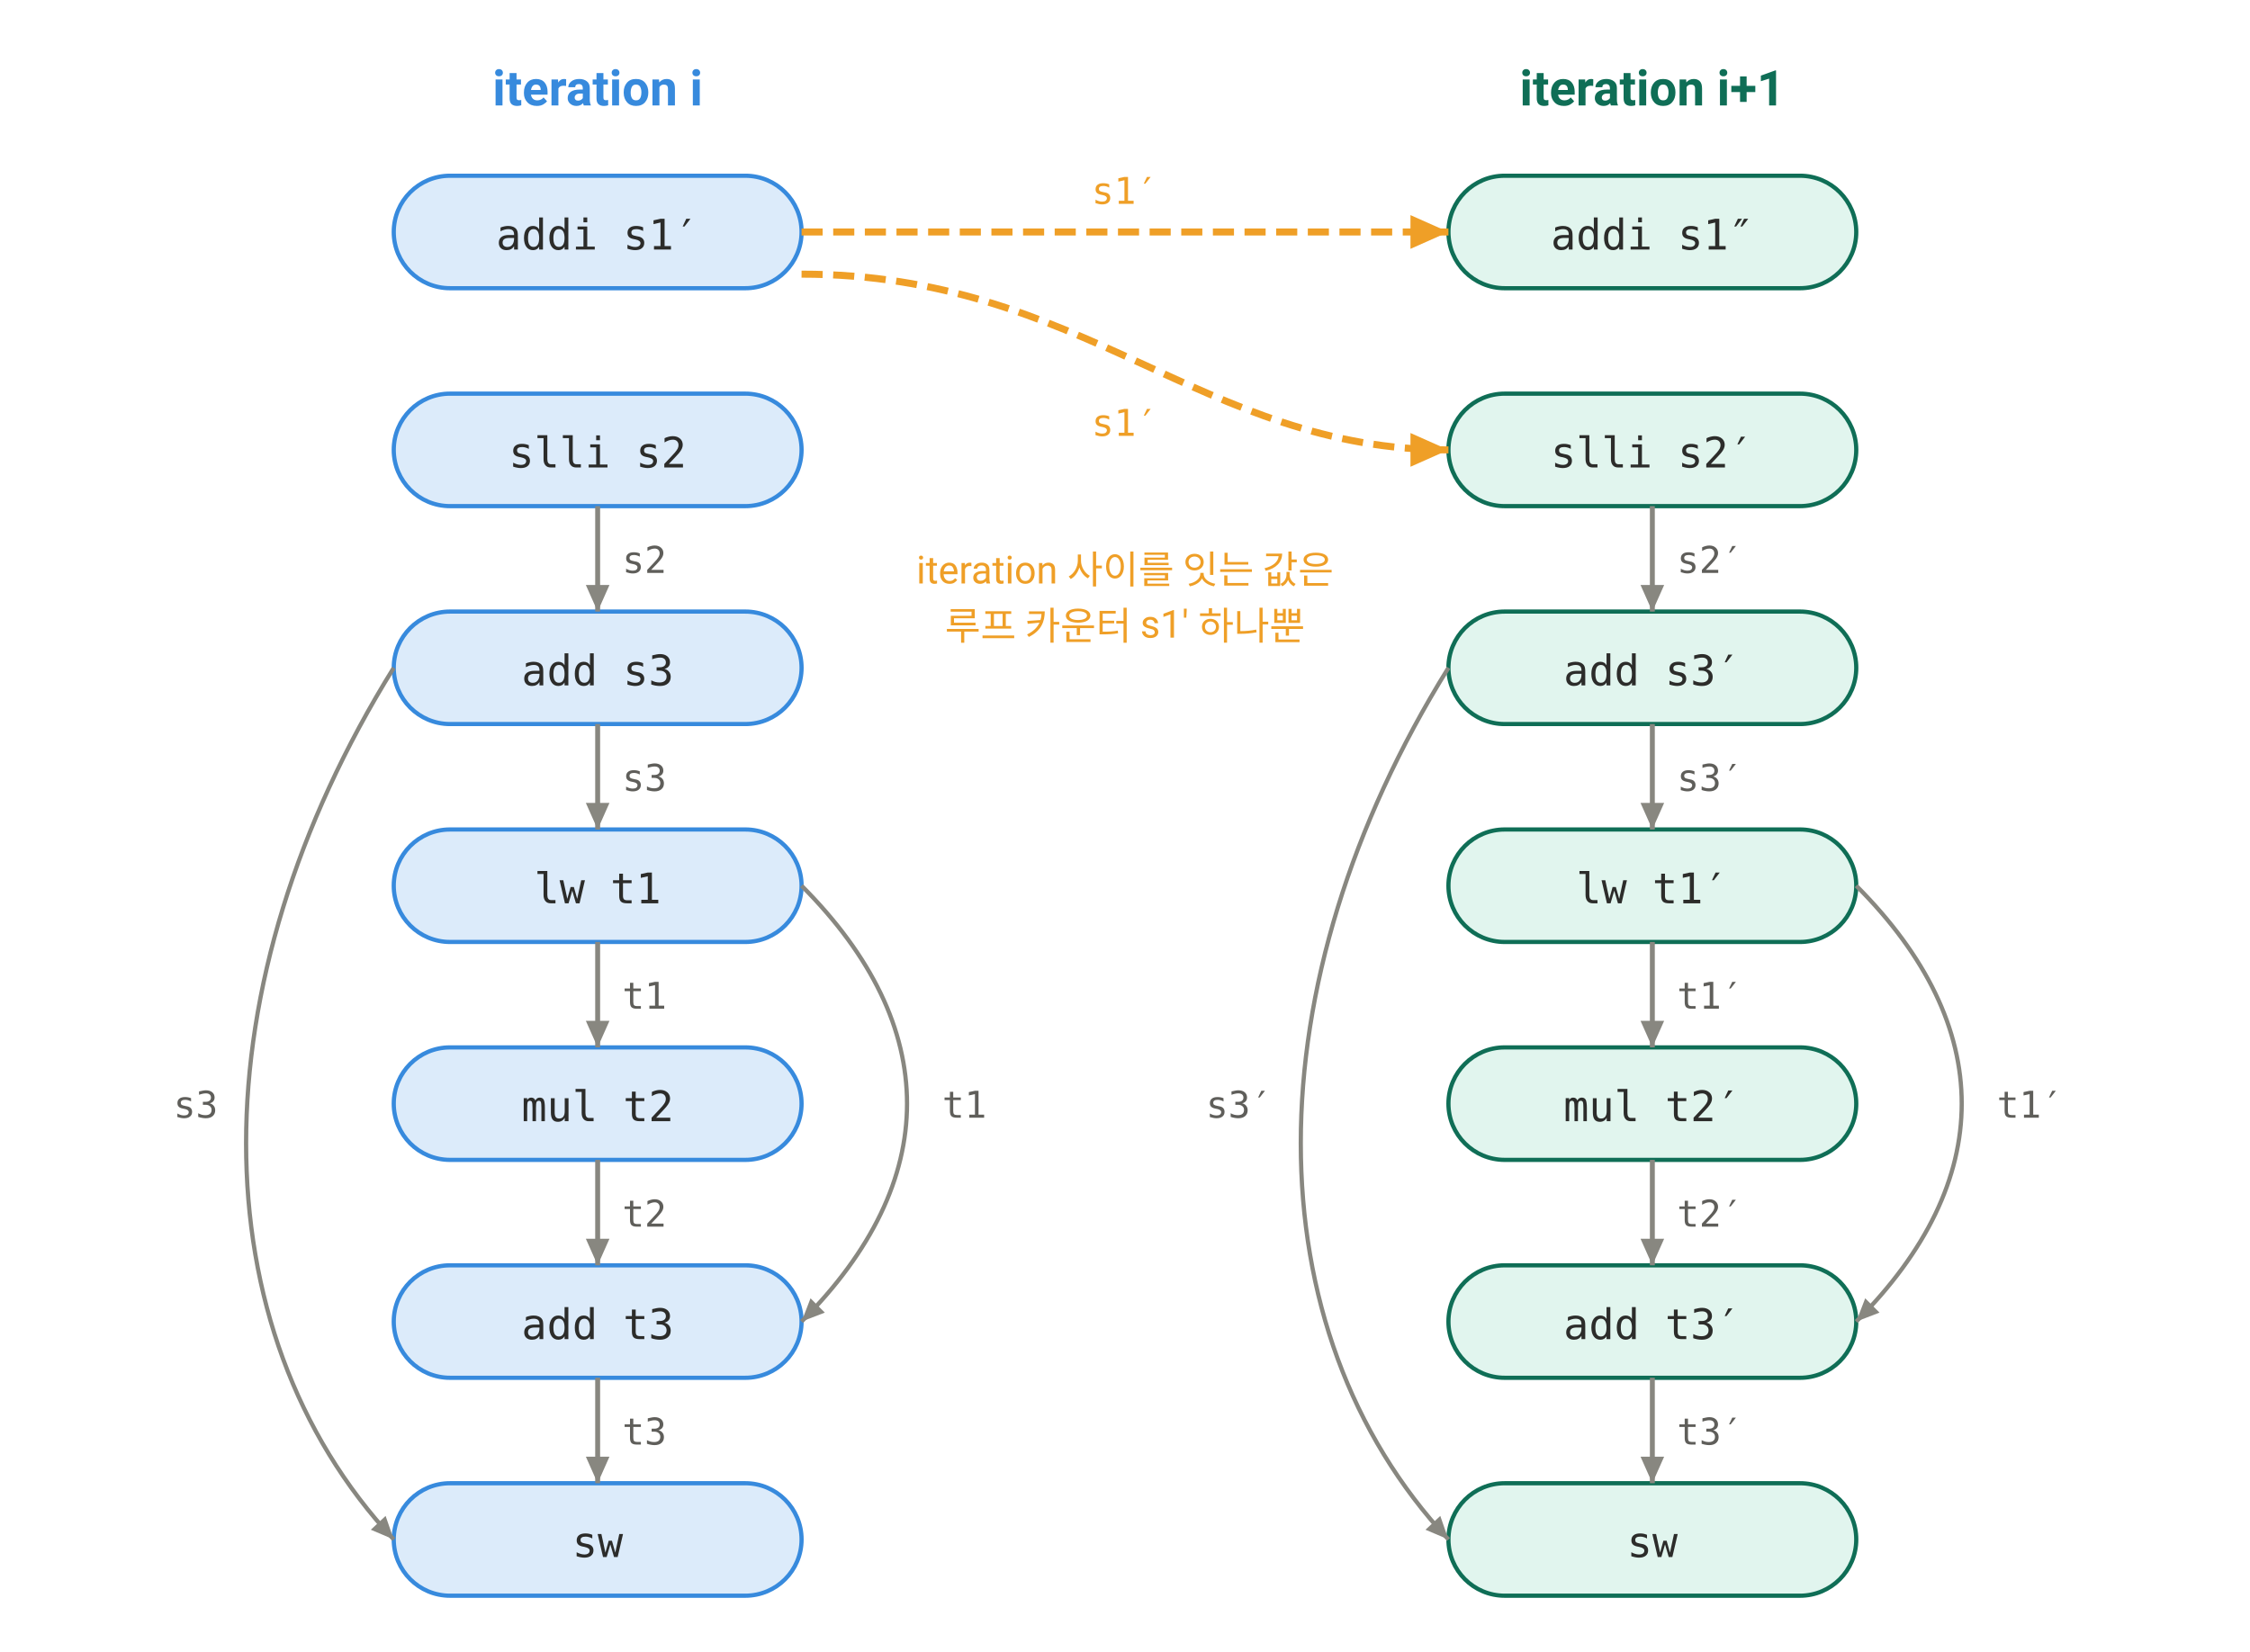
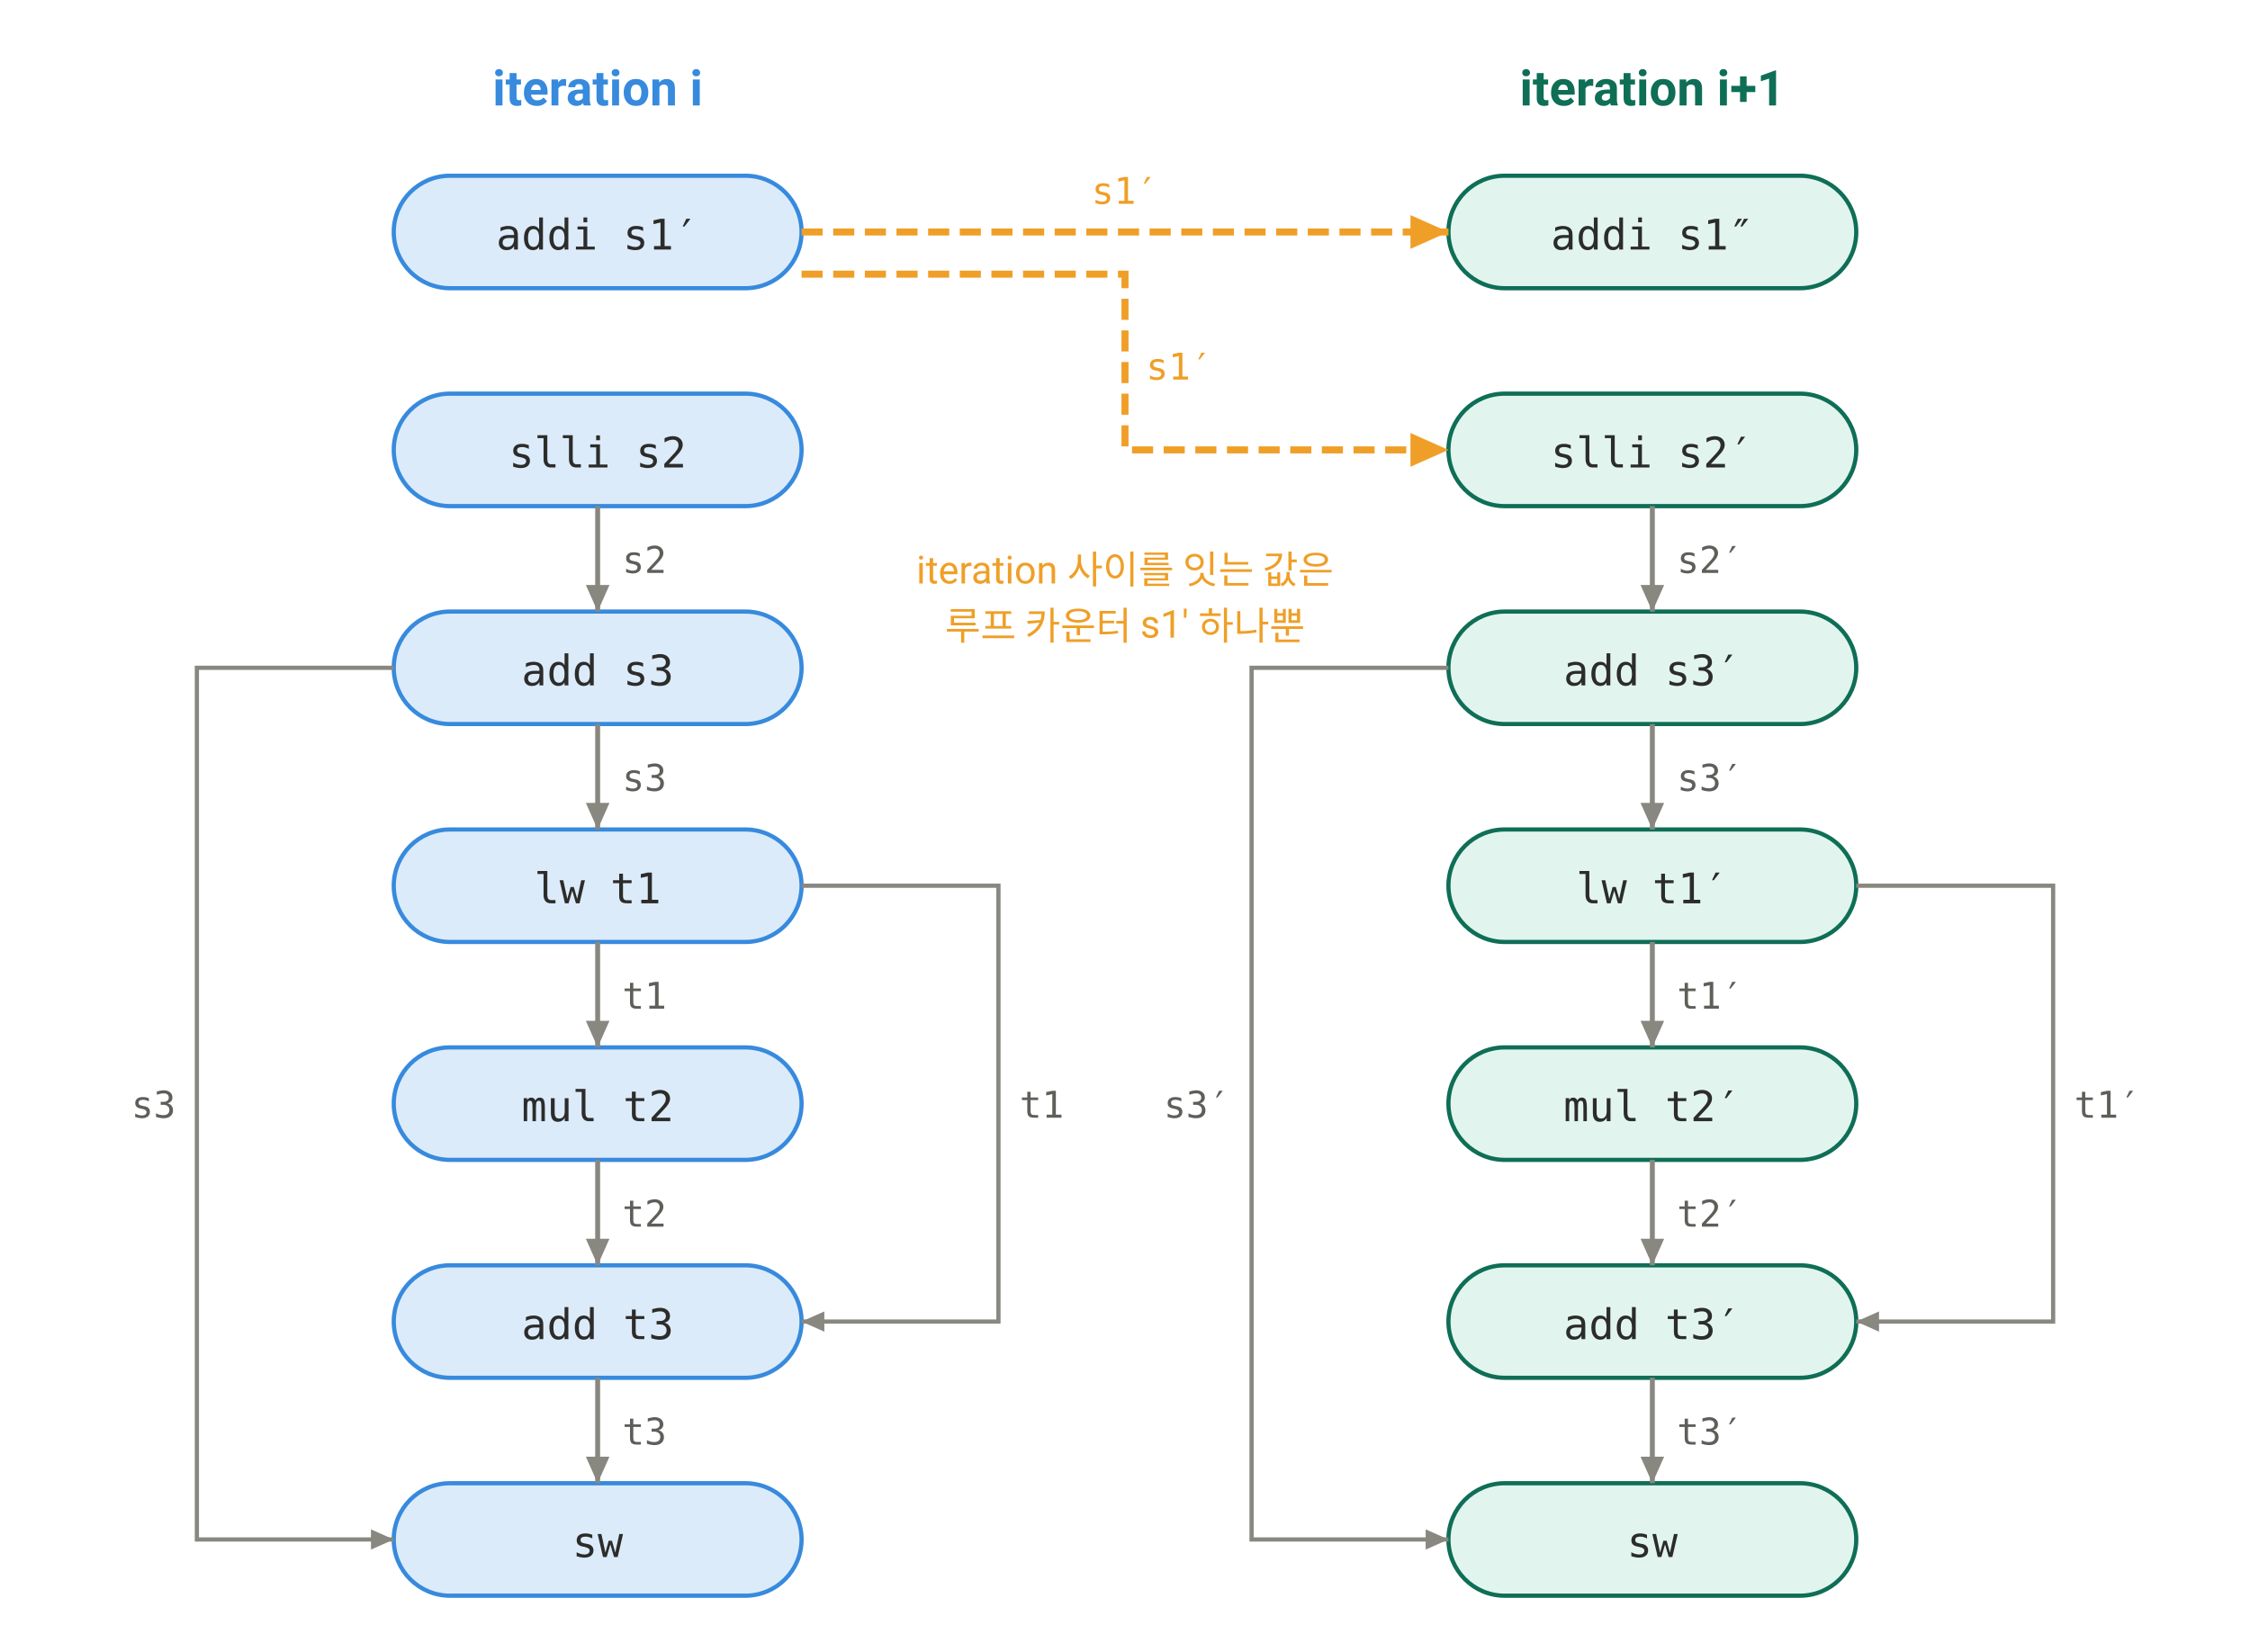
<svg xmlns="http://www.w3.org/2000/svg" viewBox="0 0 640 470" font-family="-apple-system, 'Segoe UI', Roboto, 'Apple SD Gothic Neo', 'Malgun Gothic', sans-serif" font-size="12">
  <defs>
    <marker id="ar" viewBox="0 0 10 10" refX="9" refY="5" markerWidth="6" markerHeight="6" orient="auto">
      <path d="M0,1 L9,5 L0,9 Z" fill="#888780" />
    </marker>
    <marker id="ar2" viewBox="0 0 10 10" refX="9" refY="5" markerWidth="6" markerHeight="6" orient="auto">
      <path d="M0,1 L9,5 L0,9 Z" fill="#EF9F27" />
    </marker>
    <marker id="m-red" viewBox="0 0 10 10" refX="8" refY="5" markerWidth="6" markerHeight="6" orient="auto">
      <path d="M0,1 L9,5 L0,9 Z" fill="#C0392B" />
    </marker>
    <marker id="m-ok" viewBox="0 0 10 10" refX="8" refY="5" markerWidth="6" markerHeight="6" orient="auto">
      <path d="M0,1 L9,5 L0,9 Z" fill="#0F6E56" />
    </marker>
  </defs>
  <text x="170" y="30" text-anchor="middle" font-size="14" font-weight="600" fill="#378ADD">iteration i</text>
  <rect x="112" y="50" width="116" height="32" rx="16" fill="#DCEBFA" stroke="#378ADD" stroke-width="1.2" />
  <text x="170" y="71" text-anchor="middle" font-family="ui-monospace, Menlo, Consolas, monospace" fill="#2C2C2A">addi s1′</text>
  <rect x="112" y="112" width="116" height="32" rx="16" fill="#DCEBFA" stroke="#378ADD" stroke-width="1.2" />
  <text x="170" y="133" text-anchor="middle" font-family="ui-monospace, Menlo, Consolas, monospace" fill="#2C2C2A">slli s2</text>
  <rect x="112" y="174" width="116" height="32" rx="16" fill="#DCEBFA" stroke="#378ADD" stroke-width="1.2" />
  <text x="170" y="195" text-anchor="middle" font-family="ui-monospace, Menlo, Consolas, monospace" fill="#2C2C2A">add s3</text>
  <rect x="112" y="236" width="116" height="32" rx="16" fill="#DCEBFA" stroke="#378ADD" stroke-width="1.2" />
  <text x="170" y="257" text-anchor="middle" font-family="ui-monospace, Menlo, Consolas, monospace" fill="#2C2C2A">lw t1</text>
  <rect x="112" y="298" width="116" height="32" rx="16" fill="#DCEBFA" stroke="#378ADD" stroke-width="1.2" />
  <text x="170" y="319" text-anchor="middle" font-family="ui-monospace, Menlo, Consolas, monospace" fill="#2C2C2A">mul t2</text>
  <rect x="112" y="360" width="116" height="32" rx="16" fill="#DCEBFA" stroke="#378ADD" stroke-width="1.2" />
  <text x="170" y="381" text-anchor="middle" font-family="ui-monospace, Menlo, Consolas, monospace" fill="#2C2C2A">add t3</text>
  <rect x="112" y="422" width="116" height="32" rx="16" fill="#DCEBFA" stroke="#378ADD" stroke-width="1.2" />
  <text x="170" y="443" text-anchor="middle" font-family="ui-monospace, Menlo, Consolas, monospace" fill="#2C2C2A">sw</text>
  <line x1="170" y1="144" x2="170" y2="174" stroke="#888780" stroke-width="1.4" marker-end="url(#ar)" />
  <text x="177" y="163" fill="#5F5E5A" font-size="10.5" font-family="ui-monospace, Menlo, Consolas, monospace">s2</text>
  <line x1="170" y1="206" x2="170" y2="236" stroke="#888780" stroke-width="1.4" marker-end="url(#ar)" />
  <text x="177" y="225" fill="#5F5E5A" font-size="10.5" font-family="ui-monospace, Menlo, Consolas, monospace">s3</text>
  <line x1="170" y1="268" x2="170" y2="298" stroke="#888780" stroke-width="1.4" marker-end="url(#ar)" />
  <text x="177" y="287" fill="#5F5E5A" font-size="10.5" font-family="ui-monospace, Menlo, Consolas, monospace">t1</text>
  <line x1="170" y1="330" x2="170" y2="360" stroke="#888780" stroke-width="1.4" marker-end="url(#ar)" />
  <text x="177" y="349" fill="#5F5E5A" font-size="10.5" font-family="ui-monospace, Menlo, Consolas, monospace">t2</text>
  <line x1="170" y1="392" x2="170" y2="422" stroke="#888780" stroke-width="1.4" marker-end="url(#ar)" />
  <text x="177" y="411" fill="#5F5E5A" font-size="10.5" font-family="ui-monospace, Menlo, Consolas, monospace">t3</text>
-   <path d="M 112 190 C 56 280, 56 378, 112 438" fill="none" stroke="#888780" stroke-width="1.2" marker-end="url(#ar)" />
-   <text x="62" y="318" fill="#5F5E5A" font-size="10.5" font-family="ui-monospace, Menlo, Consolas, monospace" text-anchor="end">s3</text>
-   <path d="M 228 252 C 268 292, 268 336, 228 376" fill="none" stroke="#888780" stroke-width="1.2" marker-end="url(#ar)" />
-   <text x="268" y="318" fill="#5F5E5A" font-size="10.5" font-family="ui-monospace, Menlo, Consolas, monospace" text-anchor="start">t1</text>
+   <path d="M 112 190 H 56 V 438 H 112" fill="none" stroke="#888780" stroke-width="1.2" marker-end="url(#ar)" />
+   <text x="50" y="318" fill="#5F5E5A" font-size="10.5" font-family="ui-monospace, Menlo, Consolas, monospace" text-anchor="end">s3</text>
+   <path d="M 228 252 H 284 V 376 H 228" fill="none" stroke="#888780" stroke-width="1.2" marker-end="url(#ar)" />
+   <text x="290" y="318" fill="#5F5E5A" font-size="10.5" font-family="ui-monospace, Menlo, Consolas, monospace" text-anchor="start">t1</text>
  <text x="470" y="30" text-anchor="middle" font-size="14" font-weight="600" fill="#0F6E56">iteration i+1</text>
  <rect x="412" y="50" width="116" height="32" rx="16" fill="#E1F5EE" stroke="#0F6E56" stroke-width="1.2" />
  <text x="470" y="71" text-anchor="middle" font-family="ui-monospace, Menlo, Consolas, monospace" fill="#2C2C2A">addi s1″</text>
  <rect x="412" y="112" width="116" height="32" rx="16" fill="#E1F5EE" stroke="#0F6E56" stroke-width="1.2" />
  <text x="470" y="133" text-anchor="middle" font-family="ui-monospace, Menlo, Consolas, monospace" fill="#2C2C2A">slli s2′</text>
  <rect x="412" y="174" width="116" height="32" rx="16" fill="#E1F5EE" stroke="#0F6E56" stroke-width="1.2" />
  <text x="470" y="195" text-anchor="middle" font-family="ui-monospace, Menlo, Consolas, monospace" fill="#2C2C2A">add s3′</text>
  <rect x="412" y="236" width="116" height="32" rx="16" fill="#E1F5EE" stroke="#0F6E56" stroke-width="1.2" />
  <text x="470" y="257" text-anchor="middle" font-family="ui-monospace, Menlo, Consolas, monospace" fill="#2C2C2A">lw t1′</text>
  <rect x="412" y="298" width="116" height="32" rx="16" fill="#E1F5EE" stroke="#0F6E56" stroke-width="1.2" />
  <text x="470" y="319" text-anchor="middle" font-family="ui-monospace, Menlo, Consolas, monospace" fill="#2C2C2A">mul t2′</text>
  <rect x="412" y="360" width="116" height="32" rx="16" fill="#E1F5EE" stroke="#0F6E56" stroke-width="1.2" />
  <text x="470" y="381" text-anchor="middle" font-family="ui-monospace, Menlo, Consolas, monospace" fill="#2C2C2A">add t3′</text>
  <rect x="412" y="422" width="116" height="32" rx="16" fill="#E1F5EE" stroke="#0F6E56" stroke-width="1.2" />
  <text x="470" y="443" text-anchor="middle" font-family="ui-monospace, Menlo, Consolas, monospace" fill="#2C2C2A">sw</text>
  <line x1="470" y1="144" x2="470" y2="174" stroke="#888780" stroke-width="1.4" marker-end="url(#ar)" />
  <text x="477" y="163" fill="#5F5E5A" font-size="10.5" font-family="ui-monospace, Menlo, Consolas, monospace">s2′</text>
  <line x1="470" y1="206" x2="470" y2="236" stroke="#888780" stroke-width="1.4" marker-end="url(#ar)" />
  <text x="477" y="225" fill="#5F5E5A" font-size="10.5" font-family="ui-monospace, Menlo, Consolas, monospace">s3′</text>
  <line x1="470" y1="268" x2="470" y2="298" stroke="#888780" stroke-width="1.4" marker-end="url(#ar)" />
  <text x="477" y="287" fill="#5F5E5A" font-size="10.5" font-family="ui-monospace, Menlo, Consolas, monospace">t1′</text>
  <line x1="470" y1="330" x2="470" y2="360" stroke="#888780" stroke-width="1.4" marker-end="url(#ar)" />
  <text x="477" y="349" fill="#5F5E5A" font-size="10.5" font-family="ui-monospace, Menlo, Consolas, monospace">t2′</text>
  <line x1="470" y1="392" x2="470" y2="422" stroke="#888780" stroke-width="1.4" marker-end="url(#ar)" />
  <text x="477" y="411" fill="#5F5E5A" font-size="10.5" font-family="ui-monospace, Menlo, Consolas, monospace">t3′</text>
-   <path d="M 412 190 C 356 280, 356 378, 412 438" fill="none" stroke="#888780" stroke-width="1.2" marker-end="url(#ar)" />
-   <text x="362" y="318" fill="#5F5E5A" font-size="10.5" font-family="ui-monospace, Menlo, Consolas, monospace" text-anchor="end">s3′</text>
-   <path d="M 528 252 C 568 292, 568 336, 528 376" fill="none" stroke="#888780" stroke-width="1.2" marker-end="url(#ar)" />
-   <text x="568" y="318" fill="#5F5E5A" font-size="10.5" font-family="ui-monospace, Menlo, Consolas, monospace" text-anchor="start">t1′</text>
+   <path d="M 412 190 H 356 V 438 H 412" fill="none" stroke="#888780" stroke-width="1.2" marker-end="url(#ar)" />
+   <text x="350" y="318" fill="#5F5E5A" font-size="10.5" font-family="ui-monospace, Menlo, Consolas, monospace" text-anchor="end">s3′</text>
+   <path d="M 528 252 H 584 V 376 H 528" fill="none" stroke="#888780" stroke-width="1.2" marker-end="url(#ar)" />
+   <text x="590" y="318" fill="#5F5E5A" font-size="10.5" font-family="ui-monospace, Menlo, Consolas, monospace" text-anchor="start">t1′</text>
  <path d="M 228 66 L 412 66" fill="none" stroke="#EF9F27" stroke-width="2" stroke-dasharray="6 3" marker-end="url(#ar2)" />
  <text x="320" y="58" text-anchor="middle" fill="#EF9F27" font-size="10.5" font-family="ui-monospace, Menlo, Consolas, monospace">s1′</text>
-   <path d="M 228 78 C 308 78, 342 128, 412 128" fill="none" stroke="#EF9F27" stroke-width="2" stroke-dasharray="6 3" marker-end="url(#ar2)" />
-   <text x="320" y="124" text-anchor="middle" fill="#EF9F27" font-size="10.5" font-family="ui-monospace, Menlo, Consolas, monospace">s1′</text>
+   <path d="M 228 78 H 320 V 128 H 412" fill="none" stroke="#EF9F27" stroke-width="2" stroke-dasharray="6 3" marker-end="url(#ar2)" />
+   <text x="326" y="108" text-anchor="start" fill="#EF9F27" font-size="10.5" font-family="ui-monospace, Menlo, Consolas, monospace">s1′</text>
  <text x="320" y="166" text-anchor="middle" fill="#EF9F27" font-size="11">iteration 사이를 잇는 값은</text>
  <text x="320" y="182" text-anchor="middle" fill="#EF9F27" font-size="11">루프 카운터 s1′ 하나뿐</text>
</svg>
